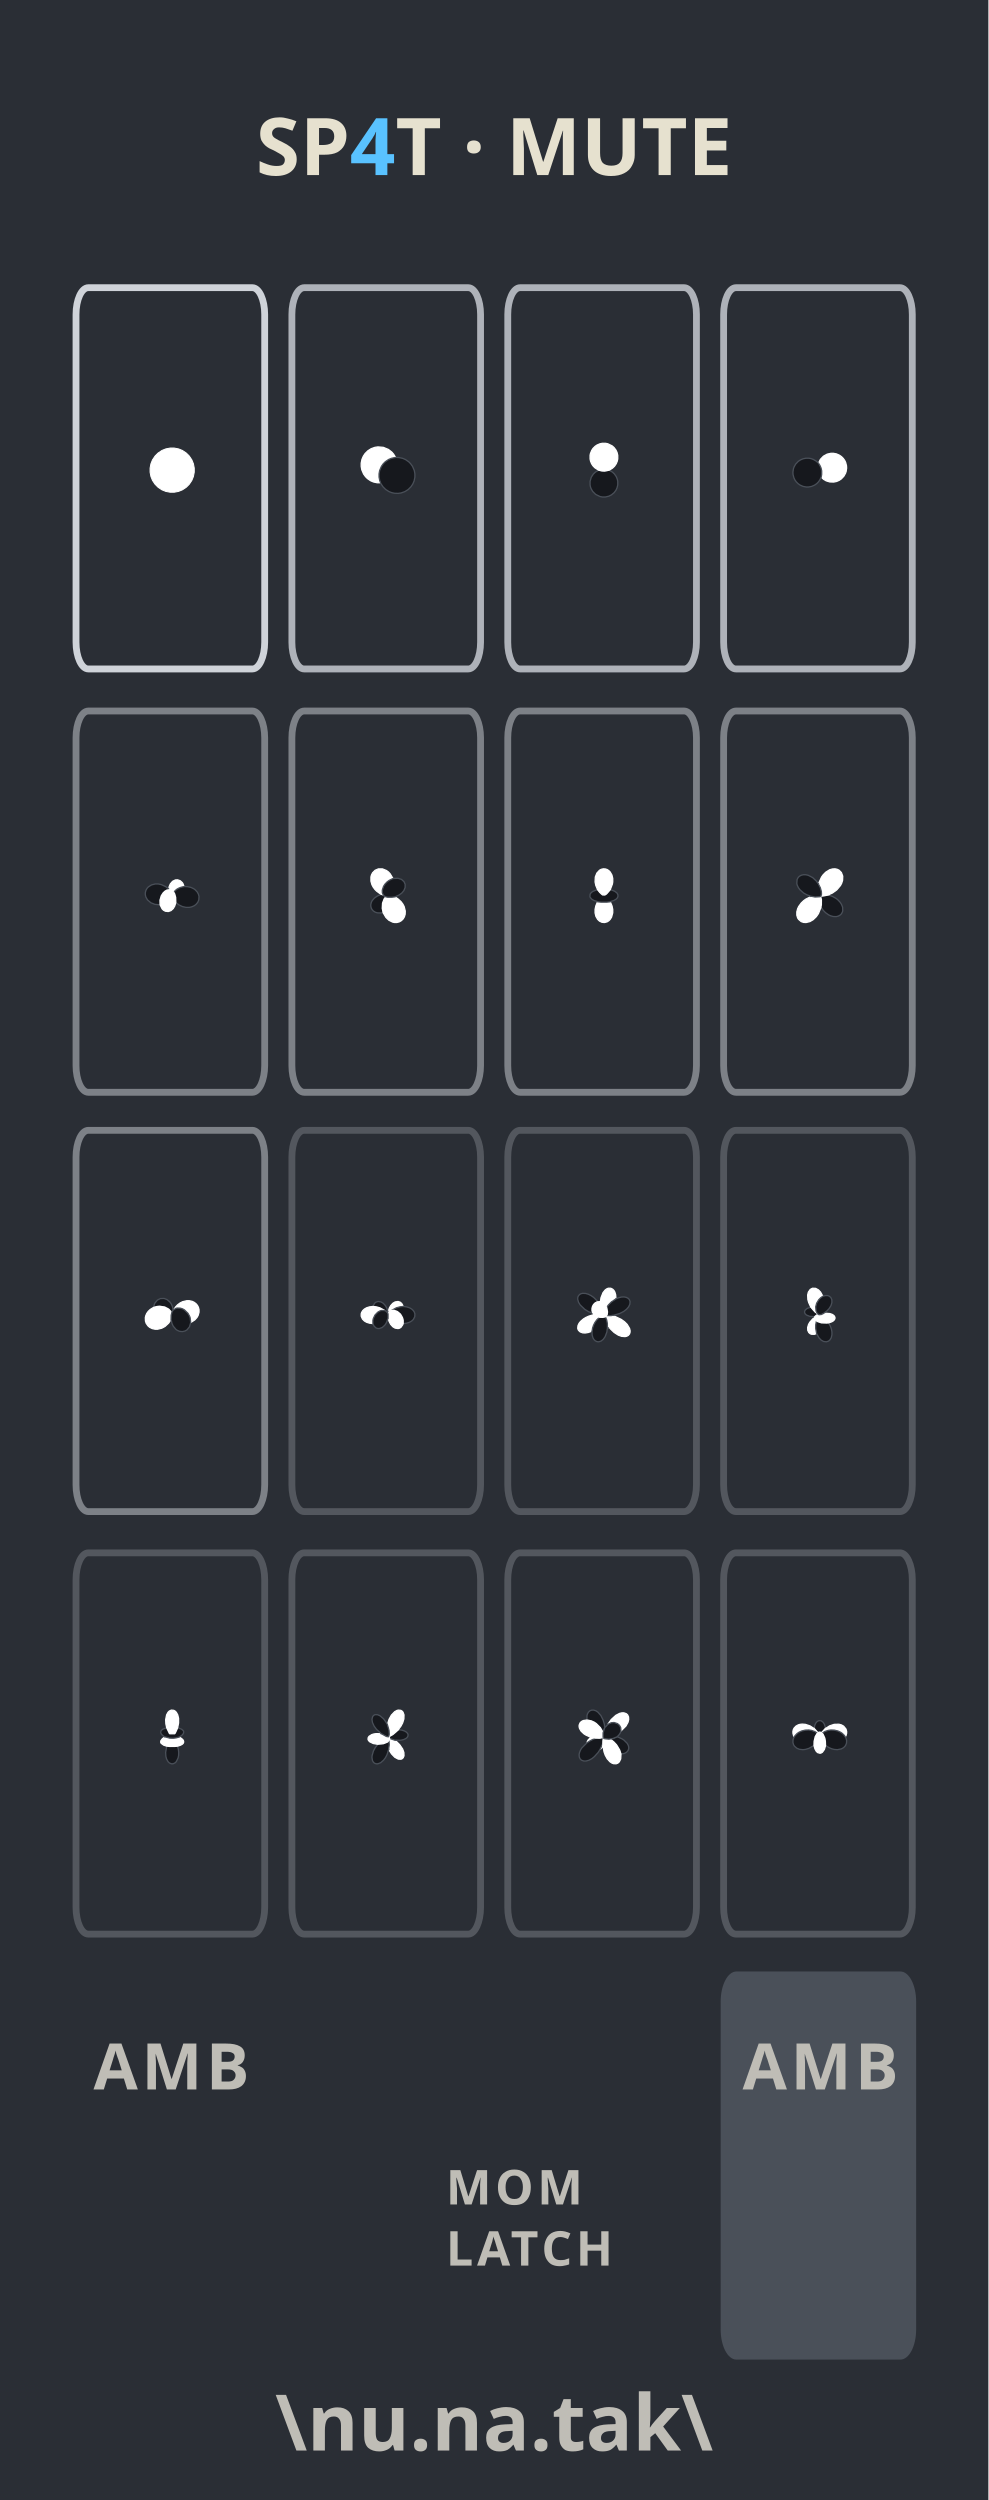
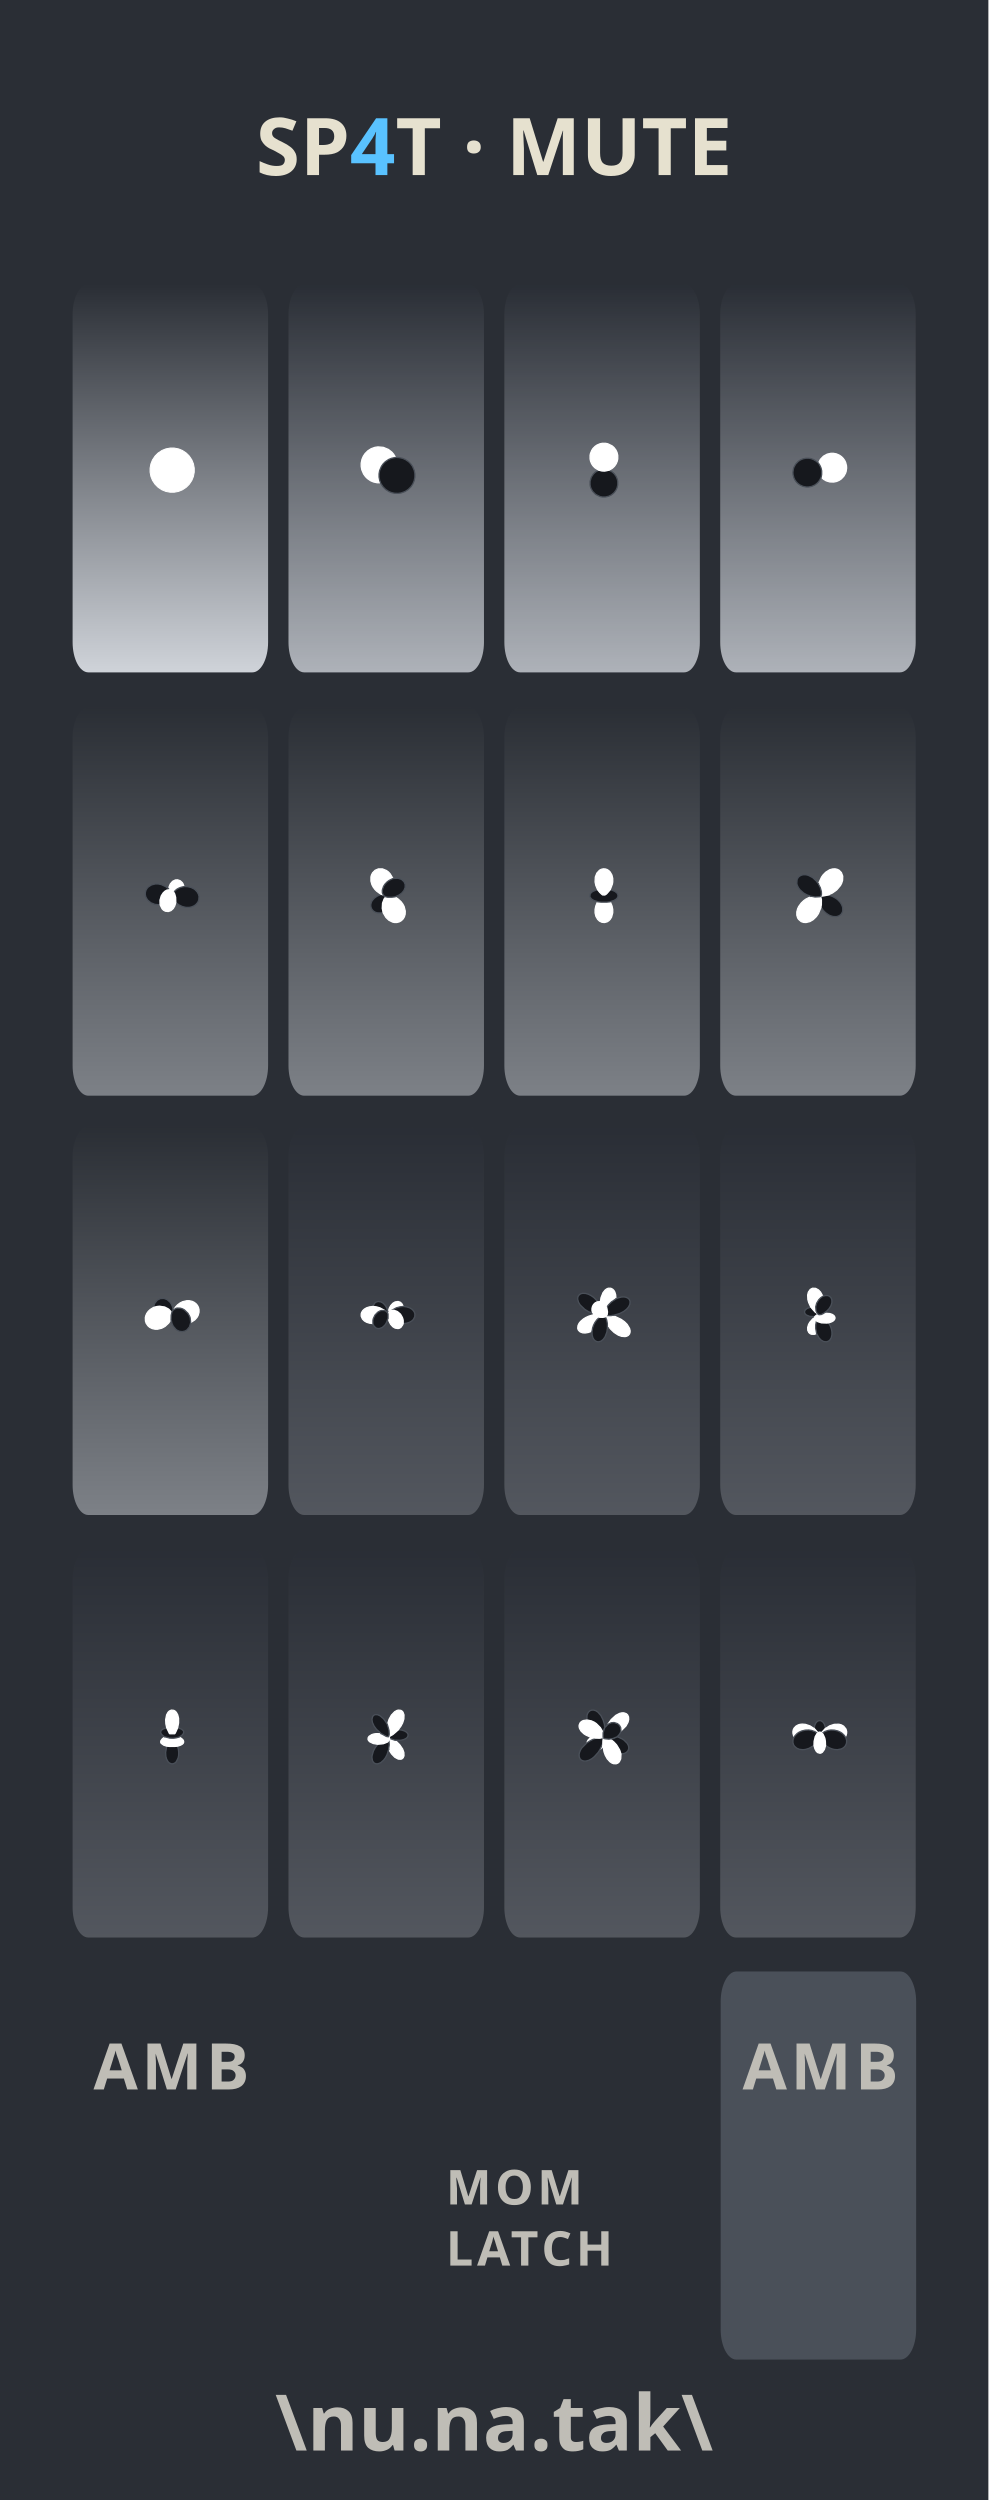
<svg xmlns="http://www.w3.org/2000/svg" version="1.1" width="50.8mm" height="128.5mm" viewBox="0 0 50.8 128.5" id="svg49">
  <defs id="harmonicGradients">
-     
-     
+     <linearGradient id="cell-g1" gradientUnits="userSpaceOnUse" x1="0" y1="14.612" x2="0" y2="34.56">
+       <stop offset="0" stop-color="#2a2e35" />
+       <stop offset="1" stop-color="#cfd3d9" />
+     </linearGradient>
+     <linearGradient id="cell-g2" gradientUnits="userSpaceOnUse" x1="0" y1="36.371" x2="0" y2="56.319">
+       <stop offset="0" stop-color="#2a2e35" />
+       <stop offset="1" stop-color="#cfd3d9" />
+     </linearGradient>
+     <linearGradient id="cell-g3" gradientUnits="userSpaceOnUse" x1="0" y1="57.923" x2="0" y2="77.871">
+       <stop offset="0" stop-color="#2a2e35" />
+       <stop offset="1" stop-color="#cfd3d9" />
+     </linearGradient>
+     <linearGradient id="cell-g4" gradientUnits="userSpaceOnUse" x1="0" y1="79.641" x2="0" y2="99.589">
+       <stop offset="0" stop-color="#2a2e35" />
+       <stop offset="1" stop-color="#cfd3d9" />
+     </linearGradient>
  </defs>
  <defs id="component-defs">
    
    
    
    
    
  </defs>
  <g id="panel">
    <rect id="background" x="0" y="0" width="50.8" height="128.5" fill="#2a2e35" />
    <rect style="fill:#4a5059;stroke:none" id="rect138" width="10.048" height="19.948" x="37.042" y="101.335" rx="0.809" ry="1.552" />
-     <rect style="opacity:0.5;fill:none;stroke:#cfd3d9;stroke-width:0.35" id="rect129" width="9.698" height="19.598" x="3.907" y="58.098" rx="0.634" ry="1.377" />
-     <rect style="opacity:0.25;fill:none;stroke:#cfd3d9;stroke-width:0.35" id="rect126" width="9.698" height="19.598" x="37.194" y="58.098" rx="0.634" ry="1.377" />
-     <rect style="opacity:0.5;fill:none;stroke:#cfd3d9;stroke-width:0.35" id="rect130" width="9.698" height="19.598" x="37.194" y="36.546" rx="0.634" ry="1.377" />
-     <rect style="opacity:0.25;fill:none;stroke:#cfd3d9;stroke-width:0.35" id="rect125" width="9.698" height="19.598" x="37.194" y="79.816" rx="0.634" ry="1.377" />
-     <rect style="opacity:0.25;fill:none;stroke:#cfd3d9;stroke-width:0.35" id="rect124" width="9.698" height="19.598" x="26.099" y="79.816" rx="0.634" ry="1.377" />
-     <rect style="opacity:0.25;fill:none;stroke:#cfd3d9;stroke-width:0.35" id="rect123" width="9.698" height="19.598" x="15.003" y="79.816" rx="0.634" ry="1.377" />
-     <rect style="opacity:0.25;fill:none;stroke:#cfd3d9;stroke-width:0.35" id="rect122" width="9.698" height="19.598" x="3.907" y="79.816" rx="0.634" ry="1.377" />
-     <rect style="opacity:0.25;fill:none;stroke:#cfd3d9;stroke-width:0.35" id="rect127" width="9.698" height="19.598" x="26.099" y="58.098" rx="0.634" ry="1.377" />
-     <rect style="opacity:0.5;fill:none;stroke:#cfd3d9;stroke-width:0.35" id="rect131" width="9.698" height="19.598" x="26.099" y="36.546" rx="0.634" ry="1.377" />
-     <rect style="opacity:0.25;fill:none;stroke:#cfd3d9;stroke-width:0.35" id="rect128" width="9.698" height="19.598" x="15.003" y="58.098" rx="0.634" ry="1.377" />
-     <rect style="opacity:0.5;fill:none;stroke:#cfd3d9;stroke-width:0.35" id="rect132" width="9.698" height="19.598" x="15.003" y="36.546" rx="0.634" ry="1.377" />
+     <rect style="opacity:0.5;fill:url(#cell-g3);stroke:none" id="rect129" width="10.048" height="19.948" x="3.732" y="57.923" rx="0.809" ry="1.552" />
+     <rect style="opacity:0.25;fill:url(#cell-g3);stroke:none" id="rect126" width="10.048" height="19.948" x="37.019" y="57.923" rx="0.809" ry="1.552" />
+     <rect style="opacity:0.5;fill:url(#cell-g2);stroke:none" id="rect130" width="10.048" height="19.948" x="37.019" y="36.371" rx="0.809" ry="1.552" />
+     <rect style="opacity:0.25;fill:url(#cell-g4);stroke:none" id="rect125" width="10.048" height="19.948" x="37.019" y="79.641" rx="0.809" ry="1.552" />
+     <rect style="opacity:0.25;fill:url(#cell-g4);stroke:none" id="rect124" width="10.048" height="19.948" x="25.924" y="79.641" rx="0.809" ry="1.552" />
+     <rect style="opacity:0.25;fill:url(#cell-g4);stroke:none" id="rect123" width="10.048" height="19.948" x="14.828" y="79.641" rx="0.809" ry="1.552" />
+     <rect style="opacity:0.25;fill:url(#cell-g4);stroke:none" id="rect122" width="10.048" height="19.948" x="3.732" y="79.641" rx="0.809" ry="1.552" />
+     <rect style="opacity:0.25;fill:url(#cell-g3);stroke:none" id="rect127" width="10.048" height="19.948" x="25.924" y="57.923" rx="0.809" ry="1.552" />
+     <rect style="opacity:0.5;fill:url(#cell-g2);stroke:none" id="rect131" width="10.048" height="19.948" x="25.924" y="36.371" rx="0.809" ry="1.552" />
+     <rect style="opacity:0.25;fill:url(#cell-g3);stroke:none" id="rect128" width="10.048" height="19.948" x="14.828" y="57.923" rx="0.809" ry="1.552" />
+     <rect style="opacity:0.5;fill:url(#cell-g2);stroke:none" id="rect132" width="10.048" height="19.948" x="14.828" y="36.371" rx="0.809" ry="1.552" />
    <text id="title" x="25.4" y="9" style="font-family:'Rounded Mplus 1c', 'Arial Rounded MT Bold', sans-serif;font-weight:bold;font-size:4.1px;text-anchor:middle;fill:#e6e1cf">
      <tspan id="tspan1">SP<tspan fill="#59c2ff" id="title-accent">4</tspan>T · MUTE</tspan>
    </text>
    <text x="8.707" y="107.4" id="text43" style="font-weight:600;font-size:3.3px;font-family:'Barlow Condensed', 'Arial Narrow', sans-serif;letter-spacing:0.2;text-anchor:middle;fill:#bfbdb6">
      <tspan id="tspan2" x="8.807" y="107.4">AMB</tspan>
    </text>
    <text x="42.072" y="107.4" id="text46" style="font-weight:600;font-size:3.3px;font-family:'Barlow Condensed', 'Arial Narrow', sans-serif;letter-spacing:0.2;text-anchor:middle;fill:#bfbdb6">
      <tspan id="tspan85" x="42.172" y="107.4">AMB</tspan>
    </text>
    <text id="brand" x="25.4" y="125.958" font-family="'Rounded Mplus 1c', 'Arial Rounded MT Bold', sans-serif" font-size="4" font-weight="700" text-anchor="middle" fill="#bfbdb6">\nu.na.tak\</text>
    <g fill-rule="evenodd" stroke-width="2.2" stroke-linejoin="round" id="g4-59" transform="matrix(0.03,0,0,0.03,18.44835,44.5379)">
      <path d="M 38.02,79.63 31.6,79.42 28.18,78.35 24.97,76.42 22.51,73.75 21.22,71.4 20.37,67.97 v -2.78 l 0.85,-3.64 1.5,-2.99 3.75,-4.39 4.92,-3.42 6.63,-3 h 1.28 l 2.14,0.86 3.21,2.78 1.61,0.54 -3,3.63 -2.78,7.28 -0.43,8.98 1.71,7.06 z" id="path1-83" style="fill:#16181d;stroke:#4a5059" />
      <path d="m 41.44,48.61 -3.21,-0.86 -2.99,-1.92 -4.92,-3.64 -2.89,-2.89 -3,-4.06 -2.14,-4.07 -1.71,-5.99 v -7.27 l 0.86,-3.21 1.92,-3.85 4.39,-4.39 5.56,-2.35 h 7.06 l 6.85,2.78 3.42,2.57 2.89,3.1 4.71,7.91 -0.54,0.75 -5.56,2.36 -3.85,2.78 -3.75,3.96 -2.35,3.63 -2.14,6.42 v 4.5 z" id="path2-0" style="fill:#ffffff;stroke:#ffffff" />
      <path d="M 65.19,95.89 H 60.7 l -3,-0.64 -6.42,-3.21 -5.02,-4.81 -4.71,-7.92 -1.5,-7.49 0.43,-8.98 2.78,-7.28 2.89,-3.53 3.21,0.64 h 6.84 l 5.35,-0.64 5.57,3.64 5.24,4.81 2.99,4.07 2.14,4.06 1.93,7.71 -0.22,5.56 -1.28,4.28 -2.14,3.64 -2.89,2.88 -3.63,2.14 z" id="path3-90" style="fill:#ffffff;stroke:#ffffff" />
      <path d="m 56.2,52.67 h -6.84 l -3,-0.64 -2.78,-1.28 -1.82,-1.82 -1.71,-4.06 v -4.5 l 2.14,-6.42 2.35,-3.63 3.75,-3.96 3.85,-2.78 6.2,-3 8.56,-0.43 5.99,1.93 4.39,3.96 1.92,4.49 v 5.35 l -2.13,5.35 -3.75,4.38 -4.49,3.21 -7.06,3.21 z" id="path4-7" style="fill:#16181d;stroke:#4a5059" />
    </g>
-     <rect style="opacity:0.5;fill:none;stroke:#cfd3d9;stroke-width:0.35" id="rect133" width="9.698" height="19.598" x="3.907" y="36.546" rx="0.634" ry="1.377" />
+     <rect style="opacity:0.5;fill:url(#cell-g2);stroke:none" id="rect133" width="10.048" height="19.948" x="3.732" y="36.371" rx="0.809" ry="1.552" />
    <g fill-rule="evenodd" stroke-width="2.2" stroke-linejoin="round" id="g4-9" transform="matrix(0.03,0,0,0.03,40.63998,44.54135)">
      <path d="m 78.06,85.77 -5.52,-0.24 -4.6,-1.37 -3.22,-1.61 -4.83,-3.46 -4.02,-4.02 -2.77,-3.91 -1.15,-0.69 0.93,-11.73 -0.47,-3.68 -1.26,-4.03 0.92,-0.69 h 4.83 l 8.74,-1.83 0.92,0.91 5.29,1.85 5.75,3.21 2.99,2.3 4.25,4.49 2.31,3.68 1.83,4.6 0.24,6.21 -0.47,1.84 -1.84,3.45 -1.95,1.95 -3.22,1.84 z" id="path1-67" style="fill:#16181d;stroke:#4a5059" />
      <path d="m 54.14,50.58 -2.19,-0.35 0.93,-2.76 -0.69,-6.9 -2.07,-5.98 -2.31,-4.14 v -1.38 l 5.07,-11.04 2.99,-4.14 4.25,-4.26 6.67,-4.14 4.83,-1.38 4.37,-0.23 3.45,0.69 3.45,1.61 4.02,4.03 2.31,6.21 -0.24,7.13 -1.6,5.06 -2.07,3.91 -6.33,7.47 -7.36,5.29 -5.06,2.31 -0.92,0.92 z" id="path2-89" style="fill:#ffffff;stroke:#ffffff" />
      <path d="m 26.31,95.89 -4.14,-0.23 -4.14,-1.38 -4.48,-3.8 -1.62,-2.53 -1.38,-4.6 V 77.6 l 1.38,-5.29 1.84,-3.91 4.37,-5.98 4.26,-4.03 3.45,-2.52 7.36,-3.68 0.92,-0.92 1.84,-0.24 5.75,1.16 h 5.98 l 3.45,-0.92 1.5,5.17 v 8.97 l -0.92,4.14 0.22,1.15 -0.68,0.69 -3.68,9.2 -3.68,5.29 -5.41,5.18 -5.52,3.22 z" id="path3-7" style="fill:#ffffff;stroke:#ffffff" />
      <path d="m 50,51.73 -8.28,0.46 -5.75,-1.16 -1.84,0.24 -0.92,-0.93 -5.29,-1.83 -5.75,-3.23 -6.33,-5.63 -2.53,-3.45 -2.07,-4.37 -0.69,-2.76 0.47,-6.9 1.83,-3.45 1.96,-1.95 3.22,-1.85 3.68,-0.92 h 3.91 l 4.37,0.92 7.59,3.91 6.33,5.87 2.75,3.91 1.15,0.69 v 1.15 l 2.99,5.75 1.85,6.67 0.23,4.6 -0.93,2.99 z" id="path4-5" style="fill:#16181d;stroke:#4a5059" />
    </g>
    <g fill-rule="evenodd" stroke-width="2.2" stroke-linejoin="round" id="g4-52" transform="matrix(0.03,0,0,0.03,7.35283,66.09235)">
      <path d="m 49.14,46 -4.11,-5.18 -3.24,-2.37 -4.75,-2.16 -8.64,-1.3 -5.61,0.65 -4.54,1.51 0.76,-4.43 1.3,-3.24 4.21,-5.07 5.18,-2.59 6.26,-0.22 5.19,1.94 5.07,4.43 1.94,2.81 2.16,4.75 1.3,6.05 -1.51,1.94 z" id="path1-4" style="fill:#16181d;stroke:#4a5059" />
      <path d="m 81.75,62.85 -0.33,-4.86 -1.51,-5.61 -3.02,-5.4 -4.21,-4.43 -4.76,-3.02 -5.18,-1.52 h -4.32 l -5.07,1.84 2.37,-3.67 3.35,-3.56 4.32,-3.24 4.32,-2.16 7.13,-1.73 h 4.31 l 4.97,1.08 3.24,1.51 3.24,2.38 2.48,2.91 1.73,3.24 1.08,4.1 v 4.54 l -1.51,5.4 -1.94,3.45 -3.78,4.21 z" id="path2-9" style="fill:#ffffff;stroke:#ffffff" />
      <path d="M 24.95,74.3 H 20.63 L 15.66,73.22 11.34,71.06 8.43,68.57 5.4,64.25 4.11,60.37 3.89,54.54 l 0.65,-3.03 1.73,-4.1 2.59,-3.67 3.56,-3.35 5.62,-3.46 5.83,-1.51 4.53,-0.43 8.64,1.3 6.91,3.67 4.43,4.86 0.65,1.94 -0.87,3.67 v 6.48 l -4.1,6.7 -6.37,5.93 -5.61,3.03 z" id="path3-4" style="fill:#ffffff;stroke:#ffffff" />
      <path d="M 67.49,78.4 62.74,77.97 58.64,76.24 56.48,74.73 51.62,69 49.46,64.25 48.6,59.93 l -0.65,-0.86 0.21,-8.64 1.52,-6.05 1.94,-2.8 0.11,-0.97 0.43,0.43 4.32,-2.59 1.94,-0.44 5.62,0.22 3.88,1.3 3.03,1.72 5.94,5.73 3.02,5.4 0.86,2.59 0.87,7.99 -2.16,7.34 -4.21,5.08 -3.24,1.94 z" id="path4-47" style="fill:#16181d;stroke:#4a5059" />
    </g>
    <g fill-rule="evenodd" stroke-width="2.2" stroke-linejoin="round" id="g6" transform="matrix(0.03,0,0,0.03,18.4482,66.0952)">
      <path d="m 50,48.16 -0.1,-4.54 0.78,-0.77 1.35,-4.64 2.32,-4.25 3.77,-4.16 3.86,-2.32 5.03,-0.77 3.67,1.16 2.61,2.22 1.74,3.09 0.48,2.23 -6.76,0.77 -7.73,2.71 -8.89,5.41 -1.45,1.83 z" id="path1-9" style="fill:#ffffff;stroke:#ffffff" />
      <path d="M 49.81,48.16 49.32,46.52 47.68,44.3 38.4,38.69 31.06,36.18 24.1,35.41 l 2.61,-5.51 2.42,-2.03 3.67,-1.16 5.02,0.77 3.87,2.32 3.77,4.16 2.32,4.25 1.35,4.64 0.77,0.77 z" id="path2-55" style="fill:#16181d;stroke:#4a5059" />
      <path d="M 23.91,64.59 17.92,63.82 13.08,62.27 9.41,60.15 6.03,56.76 3.9,51.93 v -4.06 l 0.78,-2.51 1.93,-3.09 2.8,-2.61 3.67,-2.13 4.84,-1.54 5.99,-0.78 5.22,0.58 6.57,1.74 8.12,4.45 h -4.45 l -3.48,0.97 -4.44,2.7 -2.81,2.8 -2.12,3.1 -1.94,4.63 -0.58,2.71 z" id="path3-6" style="fill:#ffffff;stroke:#ffffff" />
      <path d="m 75.9,64.59 -0.1,-5.7 -0.58,-2.71 -1.93,-4.63 -2.13,-3.1 -2.8,-2.8 -4.44,-2.7 -3.48,-0.97 -4.64,0.39 0.19,-0.39 8.12,-4.45 6.57,-1.74 5.22,-0.58 5.99,0.78 4.83,1.54 3.67,2.13 2.61,2.42 1.74,2.51 1.16,3.28 -0.19,4.84 -2.51,4.83 -2.81,2.61 -3.67,2.12 -4.83,1.55 z" id="path4-1" style="fill:#16181d;stroke:#4a5059" />
      <path d="M 67.01,73.1 61.98,72.32 58.12,70 54.35,65.85 51.64,60.63 50.68,56.96 49.9,56.18 v -7.92 l 1.94,-3.67 2.99,-2.03 2.13,-0.58 h 3.48 l 5.41,1.93 5.31,4.54 3.48,6 1.16,4.44 v 5.8 l -0.77,1.93 -3,4.35 -2.51,1.55 z" id="path5" style="fill:#ffffff;stroke:#ffffff" />
      <path d="M 34.73,73.1 31.64,72.9 29.13,71.94 25.74,68.55 24,64.69 v -5.8 l 0.58,-2.71 2.9,-6.18 4.74,-4.93 3.67,-2.12 2.51,-0.78 h 5.42 l 2.89,1.36 2.61,2.99 0.58,1.74 v 7.92 l -0.77,0.78 -0.97,3.67 -1.74,3.67 -2.31,3.29 -4.35,3.77 z" id="path6" style="fill:#16181d;stroke:#4a5059" />
    </g>
    <g fill-rule="evenodd" stroke-width="2.2" stroke-linejoin="round" id="g8" transform="matrix(0.03,0,0,0.03,29.54431,66.09235)">
      <path fill="#16181d" stroke="#4a5059" d="m 68.08,52.17 -1.37,-0.22 -3.55,-1.03 3.55,-0.58 z M 56.41,73 l -0.57,-0.57 0.11,-5.84 4.01,5.61 -0.35,0.57 z" id="path1-5" />
      <path d="m 54.58,37.07 -2.86,-4.92 -2.86,-2.86 -2.75,-1.6 -2.17,-0.58 0.91,-6.63 3.43,-8.7 3.78,-4.69 2.52,-1.83 2.74,-1.15 h 4.35 l 3.21,1.61 2.17,2.17 1.6,2.75 1.37,4.57 0.46,6.87 -7.66,5.38 -4.92,4.92 z" id="path2-91" style="fill:#ffffff;stroke:#ffffff" />
      <path d="M 17.96,80.78 13.61,80.55 9.26,78.95 6.4,76.32 5.49,74.49 5.03,72.66 l 0.46,-4.58 1.83,-3.89 2.52,-3.2 4.92,-4.24 4.12,-2.52 5.03,-2.28 8.24,-2.52 h 0.91 l 4.35,2.97 4.58,1.15 0.34,0.34 -4.8,4.58 -3.21,4.57 -2.74,5.73 -2.29,8.92 -6.07,2.18 z" id="path3-3" style="fill:#ffffff;stroke:#ffffff" />
      <path d="m 86.16,86.96 -5.95,-0.46 -5.72,-2.06 -7.1,-4.57 -6.29,-6.07 -5.26,-7.32 -0.92,-7.1 -2.4,-6.75 2.06,-1.6 7.78,-0.23 5.95,1.37 11.21,5.27 5.72,4.12 4.47,4.46 4.12,6.87 0.91,3.66 v 2.74 l -0.91,2.98 -2.18,2.63 -2.52,1.37 z" id="path4-8" style="fill:#ffffff;stroke:#ffffff" />
      <path d="M 31.23,47.37 23.45,44.16 16.82,40.04 9.15,32.61 6.4,28.03 5.03,23.22 v -2.74 l 0.69,-2.52 2.4,-3.09 2.52,-1.37 2.97,-0.69 4.81,0.23 4.8,1.37 4.58,2.29 4.58,3.21 7.21,7.2 -4.69,2.18 -2.64,2.63 -1.83,3.2 -0.91,3.67 v 3.43 z" id="path5-8" style="fill:#16181d;stroke:#4a5059" />
      <path d="m 62.13,51.03 -7.44,-0.11 0.92,-2.06 0.45,-4.12 -0.45,-3.89 -1.15,-3.67 3.44,-4.8 4.92,-4.92 6.86,-4.58 0.92,-1.14 0.45,0.45 2.75,-1.37 5.95,-1.6 4.58,-0.23 3.66,0.69 3.2,1.6 2.18,2.17 1.37,3.66 -0.46,4.58 -2.28,4.58 -3.55,4 -4.81,3.67 -6.64,3.43 -8.69,2.52 -0.92,0.68 -1.6,-0.23 z" id="path6-9" style="fill:#16181d;stroke:#4a5059" />
      <path d="m 41.07,95.89 -2.97,-0.23 -3.2,-1.61 -2.18,-2.17 -1.6,-2.75 -1.37,-4.57 -0.23,-6.18 -0.46,-0.46 0.69,-0.92 0.68,-4.57 1.6,-4.81 2.29,-4.58 3.21,-4.57 4.46,-4.47 h 5.72 l 4.58,-1.14 2.4,5.61 1.15,6.41 v 7.55 l 0.45,0.68 -0.68,0.92 -0.69,5.26 -2.97,7.78 -3.21,4.58 -3.55,2.86 z" id="path7" style="fill:#16181d;stroke:#4a5059" />
      <path d="m 47.71,54 -5.49,-0.22 -6.18,-2.06 -3.78,-2.41 0.46,-0.45 -2.52,-3.89 -0.68,-2.75 v -3.43 l 0.91,-3.67 1.83,-3.2 2.64,-2.63 3.43,-1.83 4.8,-0.46 0.46,-0.46 0.46,0.69 3.43,1.14 4.24,3.78 2.97,5.49 1.37,7.1 -0.68,4.8 -2.18,2.86 -1.83,0.92 z" id="path8-4" style="fill:#ffffff;stroke:#ffffff" />
    </g>
    <g fill-rule="evenodd" stroke-width="2.2" stroke-linejoin="round" id="g6-3" transform="matrix(0.03,0,0,0.03,40.63953,66.09235)">
      <path d="m 40.4,83.1 -4.8,-0.2 -2,-0.8 -2.5,-2.1 -1.8,-3.8 -0.2,-4.8 1.6,-5.4 2.2,-3.8 4.9,-5.5 3.2,-2.4 0.9,3.5 2.2,2.2 -1.2,7 v 5.8 l 1.8,8.8 z" id="path1-95" style="fill:#ffffff;stroke:#ffffff" />
      <path d="m 41.2,53.1 -0.4,-0.4 -8,-0.4 -5.6,-2.2 -2.3,-2.1 -1,-2.2 v -2 l 1,-2.2 3.1,-2.7 6.8,-2.6 2.9,4.1 4.1,4.3 6.7,4.7 -2.5,0.1 -2,0.8 z m 17.4,-6 -3.1,0.5 3,-1.6 z" id="path2-17" style="fill:#16181d;stroke:#4a5059" />
      <path d="m 46.4,48.1 -4.6,-3.4 -7.3,-8.3 -3.6,-7.8 -1.4,-5 -0.4,-7.8 1.2,-5 3.3,-4.7 3.8,-2 5.4,0.2 4.8,2.6 3.7,3.9 3.8,7 -3.7,2.7 -3.3,3.3 -2.2,3.2 -2.2,5 -0.8,4 0.2,5.4 1,3.2 z" id="path3-45" style="fill:#ffffff;stroke:#ffffff" />
      <path d="m 61.2,95.9 -4.8,-0.6 -4.2,-2.4 -3.7,-3.9 -4,-7.2 -1.6,-9 V 67 l 1.3,-6.9 4.4,2.2 5.2,1.2 11.7,-0.1 -0.4,0.4 3,5.4 1.8,5.2 0.8,4.6 v 5 l -1.2,5 -2.2,3.6 -2.5,2.1 z" id="path4-14" style="fill:#16181d;stroke:#4a5059" />
      <path d="m 61.6,63.7 -9,-0.4 -7.2,-2.4 -3.5,-3.1 -0.8,-2.2 0.2,-2.8 3.5,-2.9 7.2,-0.6 3.2,-1.6 3.6,-0.8 8.2,0.6 3.8,1.2 2.6,1.6 1.5,1.5 1,2.2 v 2 l -1,2.2 -1.9,1.9 -2.8,1.6 -4.6,1.6 z" id="path5-6" style="fill:#ffffff;stroke:#ffffff" />
      <path d="m 52.6,49.1 -4,0.4 -1.6,-1 -1.9,-2.1 -1.6,-3.4 -0.6,-7 1.6,-6.2 3.6,-6 3.3,-3.3 3.6,-2.6 4.4,-1.2 h 3.8 l 2.2,0.6 3.3,2.5 1.8,3.8 0.2,4.8 -1.6,5.4 -3.4,5.4 -3.7,3.9 -5.8,4.2 z" id="path6-0" style="fill:#16181d;stroke:#4a5059" />
    </g>
    <g fill-rule="evenodd" stroke-width="2.2" stroke-linejoin="round" id="g4-3" transform="matrix(0.03,0,0,0.03,7.35268,87.78223)">
      <path d="m 51.42,95.9 h -3.05 l -3.46,-1.63 -2.14,-2.14 -2.44,-4.48 -1.22,-4.47 -0.41,-6.72 1.94,-11.09 5.09,0.81 13.73,-0.51 -0.2,1.02 1.22,4.27 0.61,5.5 -0.2,5.29 -0.81,4.07 -3.06,6.31 -2.14,2.14 z" id="path1-22" style="fill:#16181d;stroke:#4a5059" />
      <path d="m 54.07,66.18 h -8.34 l -5.5,-0.61 -4.88,-1.63 -4.38,-3.15 -0.82,-2.04 0.41,-2.44 2.75,-3.56 4.27,-2.85 5.7,1.63 4.89,0.61 5.9,-0.21 8.35,-2.03 5.59,4.37 1.22,2.04 0.41,2.24 -0.81,2.24 -1.53,1.52 -2.85,1.63 -4.88,1.63 z" id="path2-14" style="fill:#ffffff;stroke:#ffffff" />
      <path d="m 51.63,52.14 -5.9,-0.21 -7.33,-2.03 -1.02,0.2 -4.07,-3.05 -2.14,-2.34 -1.02,-2.65 0.82,-3.05 2.75,-2.34 6.71,-2.65 3.77,8.25 1.22,2.03 0.92,0.31 7.93,-0.21 5.09,-10.38 6.72,2.65 2.75,2.34 0.81,2.03 -0.2,1.84 -0.82,1.83 -2.13,2.34 -4.07,2.85 -5.91,1.63 z" id="path3-77" style="fill:#16181d;stroke:#4a5059" />
      <path d="m 54.38,44.3 h -8.96 l -4.88,-10.18 -1.43,-6.51 -0.41,-7.12 1.63,-8.35 2.44,-4.48 2.14,-2.13 3.46,-1.63 4.28,0.41 2.23,1.22 2.14,2.13 2.44,4.48 1.43,5.9 v 7.94 l -1.63,8.14 -3.66,8.15 z" id="path4-0" style="fill:#ffffff;stroke:#ffffff" />
    </g>
    <g fill-rule="evenodd" stroke-width="2.2" stroke-linejoin="round" id="g6-9" transform="matrix(0.03,0,0,0.03,18.44835,87.78254)">
      <path d="m 72.05,88.05 -4.67,-0.21 -5.93,-3.18 -5.62,-5.83 -4.45,-7 -0.21,-2.54 0.84,-5.94 -0.42,-7.41 0.64,-1.06 0.31,-2.65 9.75,3.6 7.53,7.31 5.09,7.42 2.12,5.94 0.21,5.72 -1.48,3.39 -2.02,1.8 z" id="path1-57" style="fill:#ffffff;stroke:#ffffff" />
      <path d="m 62.51,55.83 -9.75,-3.39 -0.96,-2.02 -1.06,-0.84 2.65,-0.96 4.88,-2.97 5.51,-4.45 3.6,-3.81 6.15,0.85 4.66,1.48 3.18,1.91 2.02,2.22 0.85,2.12 -0.43,2.97 -1.48,2.12 -2.02,1.59 -3.6,1.7 -3.39,0.84 -3.18,0.43 -7.21,-0.21 z" id="path2-2" style="fill:#16181d;stroke:#4a5059" />
      <path d="m 32.41,95.89 h -2.97 l -2.76,-1.06 -1.8,-1.59 -1.7,-2.96 -0.84,-5.09 0.21,-3.18 2.33,-8.06 3.18,-5.93 3.82,-4.88 -0.32,-0.74 6.99,-0.42 4.45,-0.85 4.88,-1.91 3.6,-3.18 0.53,7.31 -0.84,5.94 0.21,2.33 -0.85,0.85 -2.33,7.63 -2.76,5.3 -3.18,4.24 -4.98,4.35 z" id="path3-97" style="fill:#16181d;stroke:#4a5059" />
      <path d="m 51.48,49.47 -0.74,-0.11 1.27,-4.24 -0.21,-5.08 -1.48,-6.57 -1.7,-4.03 v -1.49 l 0.64,-0.63 2.33,-7.63 4.03,-7.21 5.62,-5.83 3.81,-2.12 2.33,-0.64 4.45,0.43 2.12,1.27 1.59,1.8 1.7,4.67 -0.21,6.99 -2.12,6.78 -3.18,5.94 -3.82,4.88 0.21,0.42 -9.85,8.58 z" id="path4-6" style="fill:#ffffff;stroke:#ffffff" />
      <path d="m 31.98,62.4 -7.42,-1.27 -6.15,-2.97 -2.01,-2.22 -0.85,-2.12 0.43,-2.97 1.48,-2.12 4.56,-2.86 3.39,-1.06 4.24,-0.64 7.21,0.21 0.42,-0.42 7.84,4.24 2.55,1.06 3.18,0.42 0.95,0.74 0.64,1.49 -0.21,2.97 -3.29,3.71 -6.78,2.75 z" id="path5-82" style="fill:#ffffff;stroke:#ffffff" />
      <path d="m 50.42,49.68 -3.39,-0.63 -7.63,-4.24 -1.69,-0.43 -0.22,-0.85 -7.52,-6.88 -4.03,-5.52 -2.76,-6.14 -0.84,-5.3 1.27,-4.88 2.44,-2.44 1.69,-0.63 h 3.82 l 4.24,1.69 6.25,5.2 4.03,5.51 2.54,4.03 2.97,10.38 0.42,6.57 -0.63,3.18 z" id="path6-99" style="fill:#16181d;stroke:#4a5059" />
    </g>
    <g fill-rule="evenodd" stroke-width="2.2" stroke-linejoin="round" id="g8-8" transform="matrix(0.03,0,0,0.03,29.54446,87.78284)">
      <path d="m 21.22,59.79 0.12,-1.77 1.41,-2.83 4.6,-4.84 9.56,1.54 -5.07,1.77 -5.67,2.83 z m 22.65,11.09 -0.36,-0.36 2.36,-4.48 2.24,-6.25 0.12,6.49 z" id="path1-3" style="fill:#ffffff;stroke:#ffffff" />
      <path d="m 79.25,79.13 -0.59,-0.35 -1.89,-6.61 -4.01,-7.07 -6.01,-6.73 -6.61,-4.95 5.43,-0.94 7.08,-3.07 8.25,3.77 3.31,2.13 5.54,5.54 1.89,3.54 0.7,2.83 v 2.83 l -1.18,3.3 -2.71,2.95 -3.07,1.65 -2.83,0.71 h -2.83 z" id="path2-7" style="fill:#16181d;stroke:#4a5059" />
      <path d="M 48.58,42.81 46.11,37.5 43.75,33.96 36.79,27 33.25,24.64 28.06,22.28 20.39,20.75 20.87,20.28 v -6.84 l 0.94,-3.31 1.65,-2.83 2.48,-2.24 3.07,-1.18 h 3.3 l 3.77,1.18 3.54,2.36 5.07,5.78 3.78,7.55 2.12,7.31 0.47,4.01 0.71,0.71 -2.36,6.13 z" id="path3-12" style="fill:#16181d;stroke:#4a5059" />
      <path d="m 79.25,39.5 -0.82,-6.25 -1.89,-3.3 -3.42,-2.95 -4.25,-1.65 -4.01,-0.24 -4.72,1.18 -3.06,1.89 -0.12,-0.35 5.42,-7.79 7.91,-7.19 6.37,-3.31 4.01,-0.94 h 3.54 l 4.01,1.42 2.24,2 1.65,3.54 0.23,4.48 -1.18,4.72 -3.53,6.37 z" id="path4-61" style="fill:#ffffff;stroke:#ffffff" />
      <path d="M 19.1,91.16 H 15.56 L 11.55,89.75 9.31,87.74 7.66,84.21 7.42,79.72 l 0.71,-3.3 1.89,-4.48 2.12,-3.3 8.61,-8.61 5.42,-3.54 5.67,-2.83 5.19,-1.89 5.89,0.24 5.66,-1.18 0.59,0.82 -0.7,2.6 -0.24,5.42 -0.94,2.83 -4.01,8.73 -3.31,5.19 -6.36,7.08 -4.13,3.42 -5.19,2.83 z" id="path5-7" style="fill:#16181d;stroke:#4a5059" />
      <path d="m 70.76,95.88 -4.48,-0.23 -2.6,-0.95 -3.54,-2.36 -4.6,-5.07 -3.3,-5.9 -2.12,-5.89 -1.42,-7.79 -0.71,-0.71 0.24,-10.61 0.83,-4.6 4.48,1.65 h 6.37 l 3.3,2.12 3.54,2.83 4.6,4.84 5.42,8.96 2.36,7.08 -0.47,8.26 -2.36,4.95 -2.47,2.24 z" id="path6-6" style="fill:#ffffff;stroke:#ffffff" />
      <path d="m 42.92,52.01 -7.55,-0.24 -8.25,-1.42 -8.26,-3.77 -3.3,-2.12 -4.84,-4.6 -2.59,-4.49 -0.71,-2.83 v -2.83 l 1.65,-4.01 2.24,-2.24 3.07,-1.65 6.37,-0.94 7.31,1.41 5.19,2.36 3.54,2.36 6.96,6.96 4.72,8.49 v 8.26 z" id="path7-5" style="fill:#ffffff;stroke:#ffffff" />
      <path d="m 58.49,53.66 -7.07,-0.71 -1.66,-0.71 -1.29,-1.53 v -7.79 l 3.06,-9.9 0.59,0.11 4.72,-4.95 5.43,-2.6 4.95,-0.47 5.9,1.89 3.42,2.95 2.12,4.01 0.47,5.66 -1.41,3.77 -2.13,3.07 -3.18,3.19 -6.84,2.83 z" id="path8-0" style="fill:#16181d;stroke:#4a5059" />
    </g>
    <g fill-rule="evenodd" stroke-width="2.2" stroke-linejoin="round" id="g6-4" transform="matrix(0.03,0,0,0.03,40.63983,87.77924)">
      <path d="M 53.07,42.66 51.1,41.79 h -2.41 l -1.98,0.87 -6.68,-7.12 1.54,-6.13 1.75,-3.51 2.08,-2.3 2.85,-1.53 3.94,0.22 3.61,2.74 1.98,3.28 1.97,6.58 v 0.65 z" id="path1-51" style="fill:#16181d;stroke:#4a5059" />
      <path d="m 6.19,49.89 -1.2,-2.08 -1.1,-4.16 v -3.29 l 0.66,-2.85 1.31,-2.62 3.18,-3.4 3.94,-2.19 3.07,-0.88 3.72,-0.43 5.48,0.43 7.88,2.63 6.36,4.16 0.43,-0.21 6.9,7.77 -1.2,0.77 -4.38,-2.85 -6.79,-2.19 -3.51,-0.44 -7.23,0.44 -5.03,1.31 -4.6,2.19 -3.18,2.3 -3.29,3.29 z" id="path2-23" style="fill:#ffffff;stroke:#ffffff" />
      <path d="M 93.59,49.89 91.4,46.82 85.7,42 81.1,39.81 76.07,38.5 l -3.51,-0.44 -7.23,0.44 -6.79,2.19 -4.38,2.85 -1.2,-0.77 6.9,-7.77 0.44,0.21 6.35,-4.16 7.88,-2.63 8.11,-0.22 4.16,1.1 3.94,2.19 4.06,4.93 1.09,3.94 v 3.29 l -0.88,3.5 z" id="path3-72" style="fill:#ffffff;stroke:#ffffff" />
      <path d="m 21.09,71.8 -6.14,-0.66 -4.6,-1.97 -3.83,-3.4 -1.53,-2.41 -1.1,-3.94 0.22,-4.6 1.09,-3.29 2.41,-3.94 3.62,-3.61 2.85,-1.98 4.6,-2.19 6.35,-1.53 5.91,-0.22 4.6,0.66 5.7,1.97 4.16,2.63 0.33,0.33 -3.51,5.69 -1.53,5.26 -0.44,9.86 -9.09,5.14 -5.91,1.76 z" id="path4-41" style="fill:#16181d;stroke:#4a5059" />
      <path d="m 80.01,71.8 -5.48,-0.44 -4.16,-1.1 -4.6,-1.97 -6.24,-3.83 -0.44,-9.86 -1.53,-5.26 -3.51,-5.69 0.33,-0.33 4.16,-2.63 5.7,-1.97 4.6,-0.66 5.91,0.22 6.35,1.53 4.6,2.19 2.85,1.98 3.62,3.61 2.63,4.38 1.09,4.16 -0.22,4.6 -1.75,4.17 -3.18,3.39 -3.94,2.19 z" id="path5-826" style="fill:#16181d;stroke:#4a5059" />
      <path d="m 50.22,77.93 -3.94,-1.1 -2.3,-2.08 -2.41,-4.38 -1.54,-5.47 0.22,-7.45 1.97,-8.11 3.07,-5.25 3.4,-2.3 3.5,0.43 3.18,2.96 3.06,6.79 1.1,5.7 0.22,7.23 -1.97,6.57 -3.4,4.71 -2.19,1.31 z" id="path6-03" style="fill:#ffffff;stroke:#ffffff" />
    </g>
    <g fill-rule="evenodd" stroke-width="2.2" stroke-linejoin="round" id="g3-6" transform="matrix(0.03,0,0,0.03,29.54386,44.5409)">
      <path d="M 51.01,95.9 46.57,95.5 42.33,93.48 39.21,90.55 36.18,85.31 34.77,79.46 V 73.4 l 1.21,-5.85 3.13,-7.36 6.05,0.81 h 9.48 l 6.05,-0.81 3.13,7.36 1.21,5.85 v 5.85 l -2.02,7.47 -2.42,3.83 -2.32,2.32 -2.82,1.82 z" id="path1-838" style="fill:#ffffff;stroke:#ffffff" />
      <path d="m 54.64,61 h -9.48 l -6.26,-0.61 -0.6,-0.6 -5.45,-1.62 -4.03,-2.42 -2.53,-3.13 -0.4,-1.21 0.4,-4.23 1.92,-2.53 2.62,-2.01 8.07,-3.23 6.46,7.46 3.03,1.82 4.03,-0.2 4.54,-4.14 3.93,-4.94 7.67,3.02 3.73,2.93 1.62,3.03 v 3.02 l -1.01,2.22 -1.92,2.12 -4.03,2.42 -5.45,1.62 -0.61,0.6 z" id="path2-6" style="fill:#16181d;stroke:#4a5059" />
      <path d="m 51.41,48.69 -4.03,-0.2 -4.54,-4.14 -3.84,-4.84 -3.02,-7.26 -1.21,-5.86 0.4,-8.47 2.62,-6.66 4.54,-4.94 3.03,-1.61 3.43,-0.81 3.63,0.2 3.03,1.01 2.82,1.82 2.32,2.32 3.03,5.24 1.41,5.85 v 6.05 l -0.6,3.64 -3.64,9.48 -6.35,7.36 z" id="path3-1" style="fill:#ffffff;stroke:#ffffff" />
    </g>
-     <rect style="opacity:0.8;fill:none;stroke:#cfd3d9;stroke-width:0.35" id="rect134" width="9.698" height="19.598" x="37.194" y="14.787" rx="0.634" ry="1.377" />
-     <rect style="opacity:0.8;fill:none;stroke:#cfd3d9;stroke-width:0.35" id="rect135" width="9.698" height="19.598" x="26.099" y="14.787" rx="0.634" ry="1.377" />
-     <rect style="opacity:0.8;fill:none;stroke:#cfd3d9;stroke-width:0.35" id="rect136" width="9.698" height="19.598" x="15.003" y="14.787" rx="0.634" ry="1.377" />
-     <rect style="fill:none;stroke:#cfd3d9;stroke-width:0.35" id="rect137" width="9.698" height="19.598" x="3.907" y="14.787" rx="0.634" ry="1.377" />
+     <rect style="opacity:0.8;fill:url(#cell-g1);stroke:none" id="rect134" width="10.048" height="19.948" x="37.019" y="14.612" rx="0.809" ry="1.552" />
+     <rect style="opacity:0.8;fill:url(#cell-g1);stroke:none" id="rect135" width="10.048" height="19.948" x="25.924" y="14.612" rx="0.809" ry="1.552" />
+     <rect style="opacity:0.8;fill:url(#cell-g1);stroke:none" id="rect136" width="10.048" height="19.948" x="14.828" y="14.612" rx="0.809" ry="1.552" />
+     <rect style="fill:url(#cell-g1);stroke:none" id="rect137" width="10.048" height="19.948" x="3.732" y="14.612" rx="0.809" ry="1.552" />
    <g fill-rule="evenodd" stroke-width="2.2" stroke-linejoin="round" id="g4-5" transform="matrix(0.03,0,0,0.03,7.35253,44.54089)">
      <path d="m 52.58,43.75 -3.37,-3.17 -1.99,-0.79 -2.57,-0.2 -0.7,-0.89 0.8,-4.36 1.98,-4.56 3.86,-4.47 4.76,-2.37 3.97,-0.2 4.36,1.58 3.47,3.08 1.19,1.78 1.98,5.35 -5.05,0.9 -5.36,2.18 -4.36,2.97 z" id="path1-8" style="fill:#ffffff;stroke:#ffffff" />
      <path d="M 29.38,65.56 20.26,64.77 13.32,62 7.67,57.14 4.89,52.38 3.9,48.41 v -3.57 l 0.99,-3.96 1.99,-3.57 2.28,-2.48 5.35,-3.37 6.15,-1.58 h 5.55 l 4.95,0.99 7.34,3.37 5.16,3.76 0.89,1.49 -3.67,0.89 -3.17,1.79 -3.08,2.87 -2.18,2.98 -1.78,3.57 -1.39,4.95 z" id="path2-8" style="fill:#16181d;stroke:#4a5059" />
      <path d="m 79.15,69.93 h -5.56 l -6.14,-1.39 -6.15,-2.98 -5.45,-4.06 -0.2,-9.91 -1.19,-4.17 -1.98,-3.57 4.86,-4.66 3.76,-2.18 4.17,-1.58 5.15,-1.19 5.55,0.2 5.75,1.18 4.76,2.19 2.58,1.78 3.67,3.87 2.18,3.96 0.99,3.97 -0.4,5.75 -1.78,4.16 -3.07,3.67 -2.98,2.18 -4.56,1.98 z" id="path3-9" style="fill:#16181d;stroke:#4a5059" />
      <path d="m 43.26,77.06 -5.16,-0.59 -3.17,-1.78 -2.28,-2.28 -3.37,-6.75 -0.2,-7.93 2.18,-7.53 3.37,-5.16 3.08,-2.87 3.17,-1.79 5.35,-0.79 4.17,1.79 3.47,4.65 1.98,6.75 0.2,9.12 -1.79,5.75 -2.57,4.36 -3.87,3.47 z" id="path4-4" style="fill:#ffffff;stroke:#ffffff" />
    </g>
    <g fill-rule="evenodd" stroke-width="2.2" stroke-linejoin="round" id="g2-7" transform="matrix(0.03,0,0,0.03,40.63953,22.66851)">
      <path d="m 73.72,70.32 -6.6,-0.21 -6.19,-1.85 -4.54,-2.69 -4.22,-4.02 1.03,-4.33 -0.21,-7.63 -1.65,-5.37 -3.71,-5.98 3.3,-6.81 5.26,-5.46 6.39,-3.51 6.6,-1.44 h 3.92 l 5.37,1.03 5.15,2.27 3.51,2.47 2.99,2.99 2.48,3.51 1.65,3.51 1.44,5.57 0.21,4.12 -0.83,5.57 -1.03,3.1 -2.89,5.15 -4.43,4.65 -3.72,2.47 -4.33,1.86 z" id="path1-0" style="fill:#ffffff;stroke:#ffffff" />
      <path d="M 30.61,78.78 H 26.69 L 21.33,77.74 16.17,75.48 12.66,73 9.67,70.01 7.2,66.5 5.55,63 4.1,57.43 3.9,53.3 l 0.82,-5.57 1.03,-3.09 2.89,-5.16 4.44,-4.64 3.71,-2.48 4.33,-1.85 4.95,-1.03 h 5.16 l 3.51,0.61 4.12,1.45 4.54,2.68 4.23,3.61 2.47,3.92 1.86,4.12 1.24,5.16 v 6.19 l -0.83,4.74 -2.68,5.16 -2.27,3.1 -2.78,2.78 -3.51,2.48 -5.16,2.26 z" id="path2-4" style="fill:#16181d;stroke:#4a5059" />
    </g>
    <g fill-rule="evenodd" stroke-width="2.2" stroke-linejoin="round" id="g2-0" transform="matrix(0.03,0,0,0.03,29.54386,22.66851)">
      <path d="m 52.59,95.9 h -5.38 l -3.98,-0.8 -7.37,-3.58 -5.28,-5.28 -2.78,-4.98 -1,-2.98 -0.6,-2.99 v -6.17 l 1.99,-6.97 3.59,-5.58 3.48,-3.28 4.39,-2.59 0.79,-1 8.17,1.79 4.58,-0.2 6.17,-1.59 0.8,1 4.38,2.59 3.28,3.08 3.19,4.58 1.79,4.38 0.8,3.79 v 6.17 l -1.2,4.98 -1.99,4.18 -2.99,3.98 -4.68,3.89 -4.38,2.19 z" id="path1-6" style="fill:#16181d;stroke:#4a5059" />
      <path d="M 51.19,51.49 46.61,51.29 40.64,49.9 34.27,45.72 30.98,42.23 28.79,38.85 27,34.47 26.2,30.68 v -6.17 l 0.6,-2.99 2.19,-5.37 2.19,-3.39 3.69,-3.68 3.18,-2.19 5.18,-2.19 3.98,-0.8 h 5.38 l 3.98,0.8 7.37,3.58 3.29,2.89 3.18,4.18 1.99,4.18 1.2,4.98 v 6.17 l -0.8,3.79 -1.79,4.38 -2.99,4.38 -3.48,3.29 -5.38,3.38 z" id="path2-5" style="fill:#ffffff;stroke:#ffffff" />
    </g>
    <g fill-rule="evenodd" stroke-width="2.2" stroke-linejoin="round" id="g2-3" transform="matrix(0.03,0,0,0.03,18.4491,22.66941)">
      <path d="M 36.89,71.46 H 31.24 L 25.07,70.17 20.19,68.12 14.54,64.26 11.32,61.05 7.98,56.42 4.9,49.23 3.87,43.58 v -5.66 l 1.29,-6.42 2.31,-5.4 3.08,-4.63 4.76,-4.75 5.65,-3.6 6.43,-2.31 5.14,-0.77 9.25,0.77 8.73,3.6 6.04,4.75 2.83,3.34 3.34,5.4 -1.16,0.64 -5.91,1.03 -6.68,3.08 -3.85,2.83 -3.47,3.47 -3.09,4.37 -3.08,7.19 -1.03,5.66 0.26,7.71 z" id="path1-85" style="fill:#ffffff;stroke:#ffffff" />
      <path d="m 67.22,89.7 -6.43,-0.25 -4.62,-1.03 -4.63,-1.8 -5.65,-3.6 -4.76,-4.75 -4.36,-6.68 0.25,-0.52 -1.28,-2.82 -1.29,-6.43 v -5.65 l 1.03,-5.66 3.08,-7.19 3.09,-4.37 3.47,-3.47 5.65,-3.85 4.88,-2.06 7.2,-1.54 5.65,0.25 6.17,1.29 4.88,2.06 5.66,3.85 3.21,3.21 3.34,4.63 3.08,7.19 1.03,5.66 v 5.65 l -1.28,6.43 -2.32,5.39 -3.08,4.63 -4.75,4.75 -5.66,3.6 -6.42,2.31 z" id="path2-1" style="fill:#16181d;stroke:#4a5059" />
    </g>
    <path d="m 8.952,25.3 h -0.205 l -0.224,-0.043 -0.2,-0.081 -0.2,-0.134 -0.15,-0.15 -0.134,-0.2 -0.081,-0.2 -0.043,-0.224 v -0.205 l 0.043,-0.224 0.081,-0.2 0.134,-0.2 0.15,-0.15 0.2,-0.134 0.2,-0.081 0.224,-0.043 h 0.205 l 0.224,0.043 0.2,0.081 0.2,0.134 0.15,0.15 0.134,0.2 0.081,0.2 0.043,0.224 v 0.205 l -0.043,0.224 -0.081,0.2 -0.134,0.2 -0.15,0.15 -0.2,0.134 -0.2,0.081 z" id="path1-2" style="fill:#ffffff;fill-rule:evenodd;stroke:#ffffff;stroke-width:0.054;stroke-linejoin:round" />
    <text x="11.687" y="71.358" id="text118" style="font-weight:600;font-size:2.469px;font-family:'Barlow Condensed', 'Arial Narrow', sans-serif;letter-spacing:0.2;text-anchor:start;fill:#bfbdb6" transform="translate(11.24,41.951)">
      <tspan id="tspan5">MOM</tspan>
    </text>
    <text x="11.687" y="74.501" id="text119" style="font-weight:600;font-size:2.469px;font-family:'Barlow Condensed', 'Arial Narrow', sans-serif;letter-spacing:0.2;text-anchor:start;fill:#bfbdb6" transform="translate(11.24,41.951)">
      <tspan id="tspan4">LATCH</tspan>
    </text>
  </g>
  <g id="components" style="display:none">
    <circle id="ambi-output" cx="42.043" cy="114" r="4.013" fill="#0000ff" />
    <circle id="ambi-input" cx="8.756" cy="114" r="4.013" fill="#00ff00" />
    <circle id="ch14-mute-input" cx="19.852" cy="94.73" r="4.013" fill="#00ff00" />
    <circle id="ch13-mute-input" cx="8.756" cy="94.73" r="4.013" fill="#00ff00" />
    <circle id="ch16-mute-input" cx="42.043" cy="94.73" r="4.013" fill="#00ff00" />
    <circle id="ch15-mute-input" cx="30.948" cy="94.73" r="4.013" fill="#00ff00" />
    <circle id="ch10-mute-input" cx="19.852" cy="73.128" r="4.013" fill="#00ff00" />
    <circle id="ch9-mute-input" cx="8.756" cy="73.128" r="4.013" fill="#00ff00" />
    <circle id="ch12-mute-input" cx="42.043" cy="73.128" r="4.013" fill="#00ff00" />
    <circle id="ch11-mute-input" cx="30.948" cy="73.128" r="4.013" fill="#00ff00" />
    <circle id="ch6-mute-input" cx="19.852" cy="51.607" r="4.013" fill="#00ff00" />
    <circle id="ch5-mute-input" cx="8.756" cy="51.607" r="4.013" fill="#00ff00" />
    <circle id="ch8-mute-input" cx="42.043" cy="51.607" r="4.013" fill="#00ff00" />
    <circle id="ch7-mute-input" cx="30.948" cy="51.607" r="4.013" fill="#00ff00" />
    <circle id="ch2-mute-input" cx="19.852" cy="29.747" r="4.013" fill="#00ff00" />
    <circle id="ch1-mute-input" cx="8.756" cy="29.747" r="4.013" fill="#00ff00" />
    <circle id="ch4-mute-input" cx="42.043" cy="29.747" r="4.013" fill="#00ff00" />
    <circle id="ch3-mute-input" cx="30.948" cy="29.747" r="4.013" fill="#00ff00" />
    <circle id="trigger-mode-switch" cx="19.852" cy="114.001" r="2.279" fill="#ff0000" />
    <circle id="ch1-mute-button" cx="8.757" cy="19.509" r="2.646" fill="#ff0000" />
    <circle id="ch2-mute-button" cx="19.852" cy="19.509" r="2.646" fill="#ff0000" />
    <circle id="ch3-mute-button" cx="30.948" cy="19.509" r="2.646" fill="#ff0000" />
    <circle id="ch4-mute-button" cx="42.044" cy="19.509" r="2.646" fill="#ff0000" />
    <circle id="ch5-mute-button" cx="8.757" cy="41.369" r="2.646" fill="#ff0000" />
    <circle id="ch6-mute-button" cx="19.852" cy="41.369" r="2.646" fill="#ff0000" />
    <circle id="ch7-mute-button" cx="30.948" cy="41.369" r="2.646" fill="#ff0000" />
    <circle id="ch8-mute-button" cx="42.044" cy="41.369" r="2.646" fill="#ff0000" />
    <circle id="ch9-mute-button" cx="8.757" cy="62.89" r="2.646" fill="#ff0000" />
    <circle id="ch10-mute-button" cx="19.852" cy="62.89" r="2.646" fill="#ff0000" />
    <circle id="ch11-mute-button" cx="30.948" cy="62.89" r="2.646" fill="#ff0000" />
    <circle id="ch12-mute-button" cx="42.044" cy="62.89" r="2.646" fill="#ff0000" />
    <circle id="ch13-mute-button" cx="8.757" cy="84.492" r="2.646" fill="#ff0000" />
    <circle id="ch14-mute-button" cx="19.852" cy="84.492" r="2.646" fill="#ff0000" />
    <circle id="ch15-mute-button" cx="30.948" cy="84.492" r="2.646" fill="#ff0000" />
    <circle id="ch16-mute-button" cx="42.044" cy="84.492" r="2.646" fill="#ff0000" />
    <circle id="ch1-led" cx="4.832" cy="15.831" r="0.567" fill="#ff00ff" />
    <circle id="ch2-led" cx="15.927" cy="15.831" r="0.567" fill="#ff00ff" />
    <circle id="ch3-led" cx="27.023" cy="15.831" r="0.567" fill="#ff00ff" />
    <circle id="ch4-led" cx="38.119" cy="15.831" r="0.567" fill="#ff00ff" />
    <circle id="ch5-led" cx="4.832" cy="37.668" r="0.567" fill="#ff00ff" />
    <circle id="ch6-led" cx="15.927" cy="37.668" r="0.567" fill="#ff00ff" />
    <circle id="ch7-led" cx="27.023" cy="37.668" r="0.567" fill="#ff00ff" />
    <circle id="ch8-led" cx="38.119" cy="37.668" r="0.567" fill="#ff00ff" />
    <circle id="ch9-led" cx="4.832" cy="59.2" r="0.567" fill="#ff00ff" />
    <circle id="ch10-led" cx="15.927" cy="59.2" r="0.567" fill="#ff00ff" />
    <circle id="ch11-led" cx="27.023" cy="59.2" r="0.567" fill="#ff00ff" />
    <circle id="ch12-led" cx="38.119" cy="59.2" r="0.567" fill="#ff00ff" />
    <circle id="ch13-led" cx="4.832" cy="80.961" r="0.567" fill="#ff00ff" />
    <circle id="ch14-led" cx="15.927" cy="80.961" r="0.567" fill="#ff00ff" />
    <circle id="ch15-led" cx="27.023" cy="80.961" r="0.567" fill="#ff00ff" />
    <circle id="ch16-led" cx="38.119" cy="80.961" r="0.567" fill="#ff00ff" />
  </g>
</svg>
